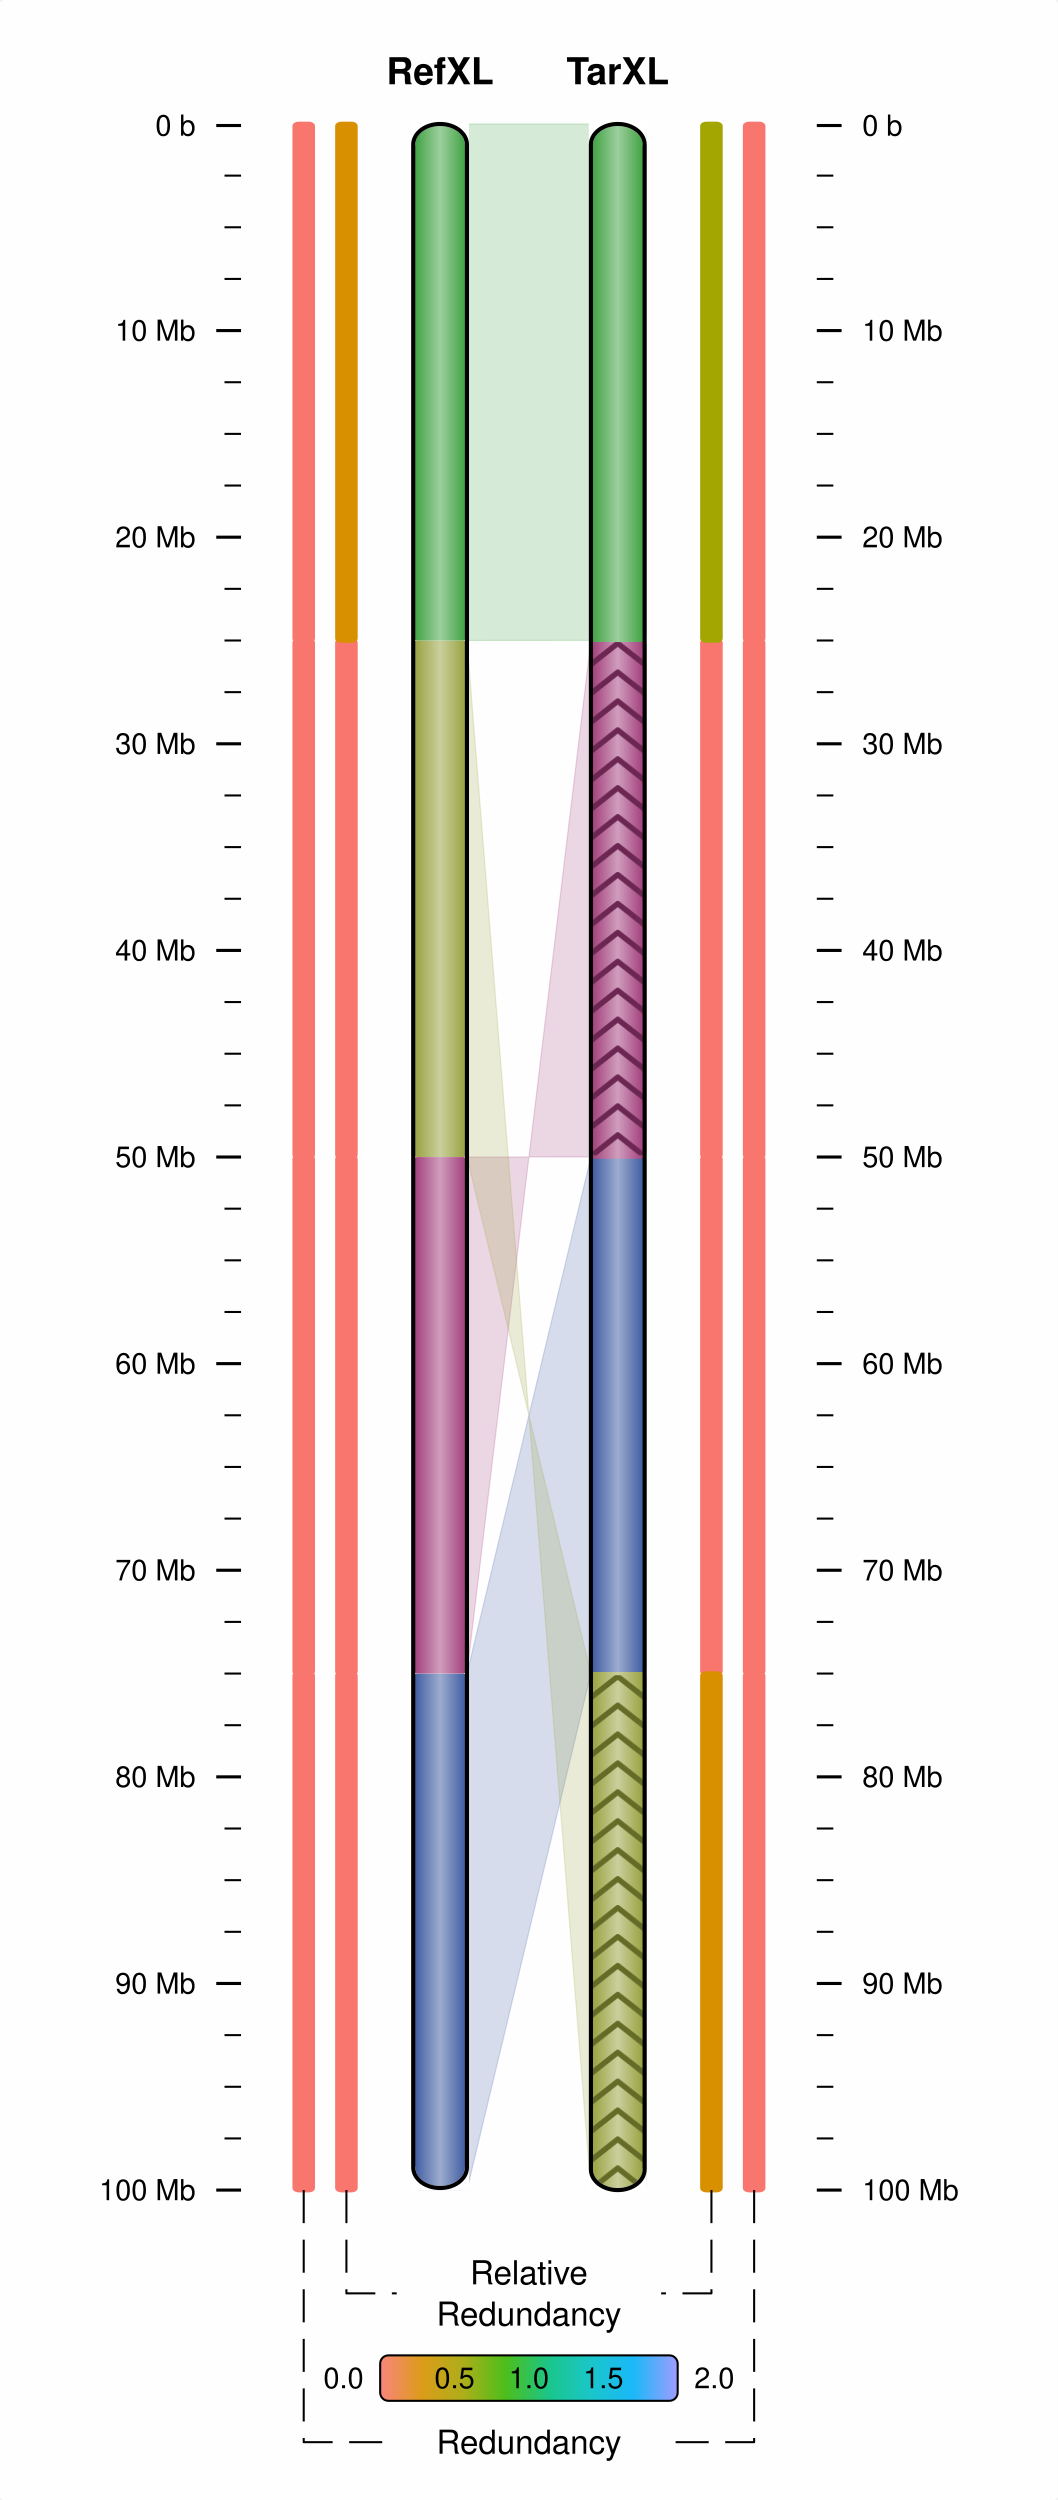
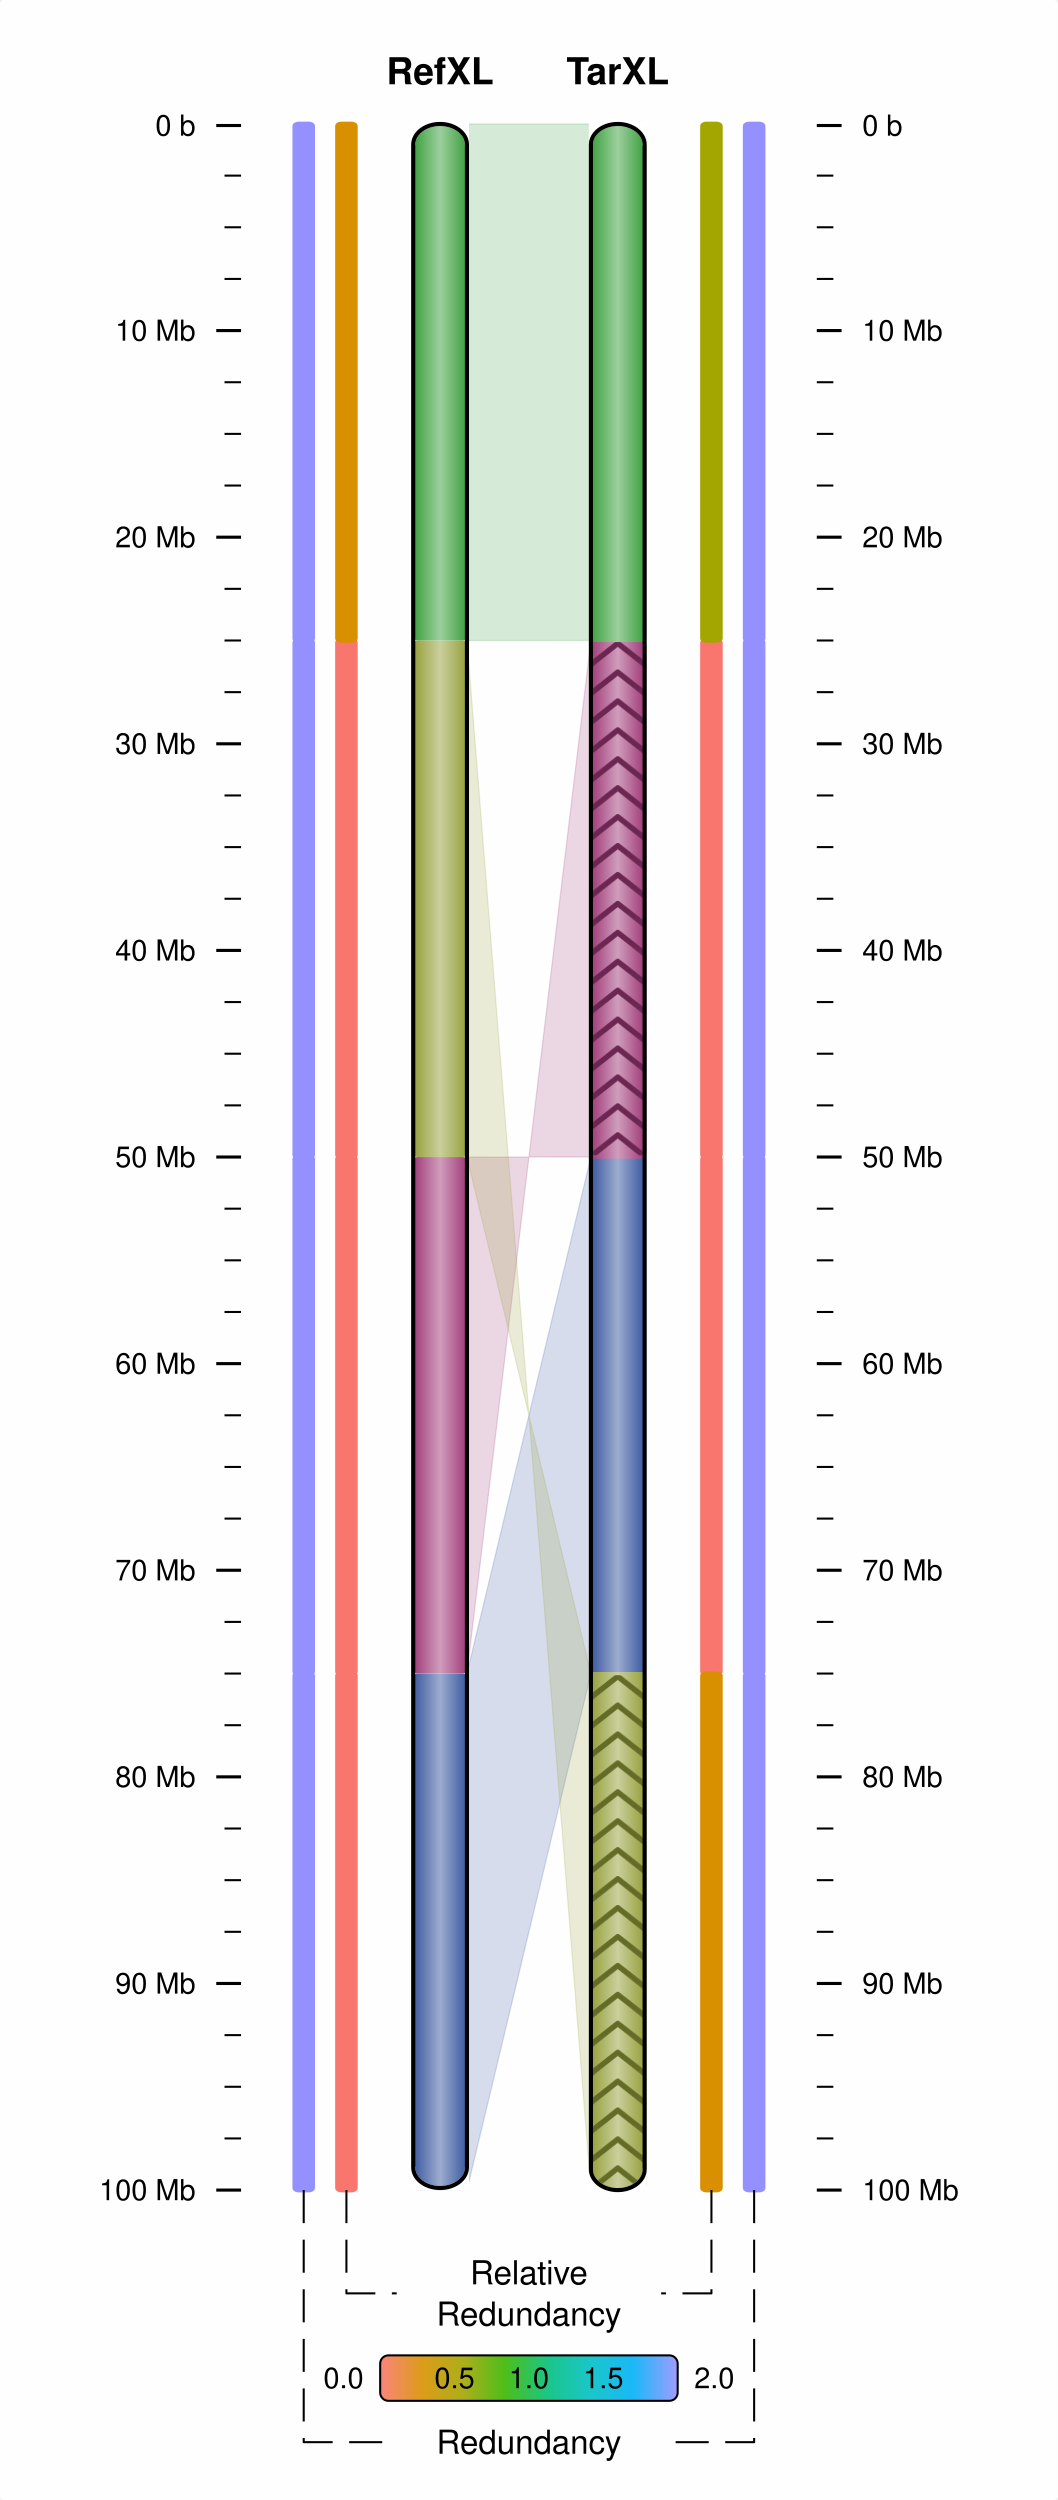
<svg xmlns="http://www.w3.org/2000/svg" viewBox="0 0 256 605">
  <rect x="0" y="0" width="256" height="605" rx="1" ry="1" fill="white" fill-opacity="0.9" stroke="white" stroke-width="0" stroke-opacity="1" />
  <line id="52.33332830.37500058.33332830.375000" x1="52.333" y1="30.375" x2="58.333" y2="30.375" stroke-width="0.75" stroke="black" />
  <text id="47.33332832.825001" x="47.333" y="32.825" dominant-baseline="" baseline-shift="" alignment-baseline="" font-size="7px" font-weight="normal" font-family="Helvetica,Arial" font-variant="normal" text-anchor="end" text-align="start" line-height="125%%">
0 b</text>
  <line id="54.33332842.50000058.33332842.500000" x1="54.333" y1="42.5" x2="58.333" y2="42.5" stroke-width="0.5" stroke="black" />
  <line id="54.33332855.00000058.33332855.000000" x1="54.333" y1="55" x2="58.333" y2="55" stroke-width="0.5" stroke="black" />
  <line id="54.33332867.50000058.33332867.500000" x1="54.333" y1="67.5" x2="58.333" y2="67.5" stroke-width="0.5" stroke="black" />
  <line id="52.33332880.00000058.33332880.000000" x1="52.333" y1="80" x2="58.333" y2="80" stroke-width="0.75" stroke="black" />
  <text id="47.33332882.449997" x="47.333" y="82.45" dominant-baseline="" baseline-shift="" alignment-baseline="" font-size="7px" font-weight="normal" font-family="Helvetica,Arial" font-variant="normal" text-anchor="end" text-align="start" line-height="125%%">
10 Mb</text>
  <line id="54.33332892.50000058.33332892.500000" x1="54.333" y1="92.5" x2="58.333" y2="92.5" stroke-width="0.5" stroke="black" />
  <line id="54.333328105.00000058.333328105.000000" x1="54.333" y1="105" x2="58.333" y2="105" stroke-width="0.5" stroke="black" />
  <line id="54.333328117.50000058.333328117.500000" x1="54.333" y1="117.5" x2="58.333" y2="117.5" stroke-width="0.5" stroke="black" />
  <line id="52.333328130.00000058.333328130.000000" x1="52.333" y1="130" x2="58.333" y2="130" stroke-width="0.75" stroke="black" />
  <text id="47.333328132.449997" x="47.333" y="132.45" dominant-baseline="" baseline-shift="" alignment-baseline="" font-size="7px" font-weight="normal" font-family="Helvetica,Arial" font-variant="normal" text-anchor="end" text-align="start" line-height="125%%">
20 Mb</text>
  <line id="54.333328142.50000058.333328142.500000" x1="54.333" y1="142.5" x2="58.333" y2="142.5" stroke-width="0.5" stroke="black" />
  <line id="54.333328155.00000058.333328155.000000" x1="54.333" y1="155" x2="58.333" y2="155" stroke-width="0.5" stroke="black" />
  <line id="54.333328167.50000058.333328167.500000" x1="54.333" y1="167.5" x2="58.333" y2="167.5" stroke-width="0.5" stroke="black" />
  <line id="52.333328180.00000058.333328180.000000" x1="52.333" y1="180" x2="58.333" y2="180" stroke-width="0.75" stroke="black" />
  <text id="47.333328182.449997" x="47.333" y="182.45" dominant-baseline="" baseline-shift="" alignment-baseline="" font-size="7px" font-weight="normal" font-family="Helvetica,Arial" font-variant="normal" text-anchor="end" text-align="start" line-height="125%%">
30 Mb</text>
  <line id="54.333328192.50000058.333328192.500000" x1="54.333" y1="192.5" x2="58.333" y2="192.5" stroke-width="0.5" stroke="black" />
  <line id="54.333328205.00000058.333328205.000000" x1="54.333" y1="205" x2="58.333" y2="205" stroke-width="0.5" stroke="black" />
  <line id="54.333328217.50000058.333328217.500000" x1="54.333" y1="217.5" x2="58.333" y2="217.5" stroke-width="0.5" stroke="black" />
  <line id="52.333328230.00000058.333328230.000000" x1="52.333" y1="230" x2="58.333" y2="230" stroke-width="0.75" stroke="black" />
  <text id="47.333328232.449997" x="47.333" y="232.45" dominant-baseline="" baseline-shift="" alignment-baseline="" font-size="7px" font-weight="normal" font-family="Helvetica,Arial" font-variant="normal" text-anchor="end" text-align="start" line-height="125%%">
40 Mb</text>
  <line id="54.333328242.50000058.333328242.500000" x1="54.333" y1="242.5" x2="58.333" y2="242.5" stroke-width="0.5" stroke="black" />
  <line id="54.333328255.00000058.333328255.000000" x1="54.333" y1="255" x2="58.333" y2="255" stroke-width="0.5" stroke="black" />
  <line id="54.333328267.50000058.333328267.500000" x1="54.333" y1="267.5" x2="58.333" y2="267.5" stroke-width="0.5" stroke="black" />
  <line id="52.333328280.00000058.333328280.000000" x1="52.333" y1="280" x2="58.333" y2="280" stroke-width="0.75" stroke="black" />
  <text id="47.333328282.450012" x="47.333" y="282.45" dominant-baseline="" baseline-shift="" alignment-baseline="" font-size="7px" font-weight="normal" font-family="Helvetica,Arial" font-variant="normal" text-anchor="end" text-align="start" line-height="125%%">
50 Mb</text>
  <line id="54.333328292.50000058.333328292.500000" x1="54.333" y1="292.5" x2="58.333" y2="292.5" stroke-width="0.5" stroke="black" />
  <line id="54.333328305.00000058.333328305.000000" x1="54.333" y1="305" x2="58.333" y2="305" stroke-width="0.5" stroke="black" />
  <line id="54.333328317.50000058.333328317.500000" x1="54.333" y1="317.5" x2="58.333" y2="317.5" stroke-width="0.5" stroke="black" />
  <line id="52.333328330.00000058.333328330.000000" x1="52.333" y1="330" x2="58.333" y2="330" stroke-width="0.75" stroke="black" />
  <text id="47.333328332.450012" x="47.333" y="332.45" dominant-baseline="" baseline-shift="" alignment-baseline="" font-size="7px" font-weight="normal" font-family="Helvetica,Arial" font-variant="normal" text-anchor="end" text-align="start" line-height="125%%">
60 Mb</text>
  <line id="54.333328342.50000058.333328342.500000" x1="54.333" y1="342.5" x2="58.333" y2="342.5" stroke-width="0.5" stroke="black" />
  <line id="54.333328355.00000058.333328355.000000" x1="54.333" y1="355" x2="58.333" y2="355" stroke-width="0.5" stroke="black" />
  <line id="54.333328367.50000058.333328367.500000" x1="54.333" y1="367.5" x2="58.333" y2="367.5" stroke-width="0.5" stroke="black" />
  <line id="52.333328380.00000058.333328380.000000" x1="52.333" y1="380" x2="58.333" y2="380" stroke-width="0.75" stroke="black" />
  <text id="47.333328382.450012" x="47.333" y="382.45" dominant-baseline="" baseline-shift="" alignment-baseline="" font-size="7px" font-weight="normal" font-family="Helvetica,Arial" font-variant="normal" text-anchor="end" text-align="start" line-height="125%%">
70 Mb</text>
  <line id="54.333328392.50000058.333328392.500000" x1="54.333" y1="392.5" x2="58.333" y2="392.5" stroke-width="0.5" stroke="black" />
  <line id="54.333328405.00000058.333328405.000000" x1="54.333" y1="405" x2="58.333" y2="405" stroke-width="0.5" stroke="black" />
  <line id="54.333328417.50000058.333328417.500000" x1="54.333" y1="417.5" x2="58.333" y2="417.5" stroke-width="0.5" stroke="black" />
  <line id="52.333328430.00000058.333328430.000000" x1="52.333" y1="430" x2="58.333" y2="430" stroke-width="0.75" stroke="black" />
  <text id="47.333328432.450012" x="47.333" y="432.45" dominant-baseline="" baseline-shift="" alignment-baseline="" font-size="7px" font-weight="normal" font-family="Helvetica,Arial" font-variant="normal" text-anchor="end" text-align="start" line-height="125%%">
80 Mb</text>
  <line id="54.333328442.50000058.333328442.500000" x1="54.333" y1="442.5" x2="58.333" y2="442.5" stroke-width="0.5" stroke="black" />
  <line id="54.333328455.00000058.333328455.000000" x1="54.333" y1="455" x2="58.333" y2="455" stroke-width="0.5" stroke="black" />
  <line id="54.333328467.50000058.333328467.500000" x1="54.333" y1="467.5" x2="58.333" y2="467.5" stroke-width="0.5" stroke="black" />
  <line id="52.333328480.00000058.333328480.000000" x1="52.333" y1="480" x2="58.333" y2="480" stroke-width="0.75" stroke="black" />
  <text id="47.333328482.450012" x="47.333" y="482.45" dominant-baseline="" baseline-shift="" alignment-baseline="" font-size="7px" font-weight="normal" font-family="Helvetica,Arial" font-variant="normal" text-anchor="end" text-align="start" line-height="125%%">
90 Mb</text>
  <line id="54.333328492.50000058.333328492.500000" x1="54.333" y1="492.5" x2="58.333" y2="492.5" stroke-width="0.5" stroke="black" />
  <line id="54.333328505.00000058.333328505.000000" x1="54.333" y1="505" x2="58.333" y2="505" stroke-width="0.5" stroke="black" />
  <line id="54.333328517.50000058.333328517.500000" x1="54.333" y1="517.5" x2="58.333" y2="517.5" stroke-width="0.5" stroke="black" />
  <line id="52.333328530.00000058.333328530.000000" x1="52.333" y1="530" x2="58.333" y2="530" stroke-width="0.75" stroke="black" />
  <text id="47.333328532.450012" x="47.333" y="532.45" dominant-baseline="" baseline-shift="" alignment-baseline="" font-size="7px" font-weight="normal" font-family="Helvetica,Arial" font-variant="normal" text-anchor="end" text-align="start" line-height="125%%">
100 Mb</text>
  <line id="203.66667230.375000197.66667230.375000" x1="203.667" y1="30.375" x2="197.667" y2="30.375" stroke-width="0.75" stroke="black" />
  <text id="208.66667232.825001" x="208.667" y="32.825" dominant-baseline="" baseline-shift="" alignment-baseline="" font-size="7px" font-weight="normal" font-family="Helvetica,Arial" font-variant="normal" text-anchor="start" text-align="start" line-height="125%%">
0 b</text>
  <line id="201.66667242.500000197.66667242.500000" x1="201.667" y1="42.5" x2="197.667" y2="42.5" stroke-width="0.5" stroke="black" />
  <line id="201.66667255.000000197.66667255.000000" x1="201.667" y1="55" x2="197.667" y2="55" stroke-width="0.5" stroke="black" />
  <line id="201.66667267.500000197.66667267.500000" x1="201.667" y1="67.5" x2="197.667" y2="67.5" stroke-width="0.5" stroke="black" />
  <line id="203.66667280.000000197.66667280.000000" x1="203.667" y1="80" x2="197.667" y2="80" stroke-width="0.75" stroke="black" />
  <text id="208.66667282.449997" x="208.667" y="82.45" dominant-baseline="" baseline-shift="" alignment-baseline="" font-size="7px" font-weight="normal" font-family="Helvetica,Arial" font-variant="normal" text-anchor="start" text-align="start" line-height="125%%">
10 Mb</text>
  <line id="201.66667292.500000197.66667292.500000" x1="201.667" y1="92.5" x2="197.667" y2="92.5" stroke-width="0.5" stroke="black" />
  <line id="201.666672105.000000197.666672105.000000" x1="201.667" y1="105" x2="197.667" y2="105" stroke-width="0.5" stroke="black" />
  <line id="201.666672117.500000197.666672117.500000" x1="201.667" y1="117.5" x2="197.667" y2="117.5" stroke-width="0.5" stroke="black" />
  <line id="203.666672130.000000197.666672130.000000" x1="203.667" y1="130" x2="197.667" y2="130" stroke-width="0.75" stroke="black" />
  <text id="208.666672132.449997" x="208.667" y="132.45" dominant-baseline="" baseline-shift="" alignment-baseline="" font-size="7px" font-weight="normal" font-family="Helvetica,Arial" font-variant="normal" text-anchor="start" text-align="start" line-height="125%%">
20 Mb</text>
  <line id="201.666672142.500000197.666672142.500000" x1="201.667" y1="142.5" x2="197.667" y2="142.5" stroke-width="0.5" stroke="black" />
  <line id="201.666672155.000000197.666672155.000000" x1="201.667" y1="155" x2="197.667" y2="155" stroke-width="0.5" stroke="black" />
  <line id="201.666672167.500000197.666672167.500000" x1="201.667" y1="167.5" x2="197.667" y2="167.5" stroke-width="0.5" stroke="black" />
  <line id="203.666672180.000000197.666672180.000000" x1="203.667" y1="180" x2="197.667" y2="180" stroke-width="0.75" stroke="black" />
  <text id="208.666672182.449997" x="208.667" y="182.45" dominant-baseline="" baseline-shift="" alignment-baseline="" font-size="7px" font-weight="normal" font-family="Helvetica,Arial" font-variant="normal" text-anchor="start" text-align="start" line-height="125%%">
30 Mb</text>
  <line id="201.666672192.500000197.666672192.500000" x1="201.667" y1="192.5" x2="197.667" y2="192.5" stroke-width="0.5" stroke="black" />
  <line id="201.666672205.000000197.666672205.000000" x1="201.667" y1="205" x2="197.667" y2="205" stroke-width="0.5" stroke="black" />
  <line id="201.666672217.500000197.666672217.500000" x1="201.667" y1="217.5" x2="197.667" y2="217.5" stroke-width="0.5" stroke="black" />
  <line id="203.666672230.000000197.666672230.000000" x1="203.667" y1="230" x2="197.667" y2="230" stroke-width="0.75" stroke="black" />
  <text id="208.666672232.449997" x="208.667" y="232.45" dominant-baseline="" baseline-shift="" alignment-baseline="" font-size="7px" font-weight="normal" font-family="Helvetica,Arial" font-variant="normal" text-anchor="start" text-align="start" line-height="125%%">
40 Mb</text>
  <line id="201.666672242.500000197.666672242.500000" x1="201.667" y1="242.5" x2="197.667" y2="242.5" stroke-width="0.5" stroke="black" />
  <line id="201.666672255.000000197.666672255.000000" x1="201.667" y1="255" x2="197.667" y2="255" stroke-width="0.5" stroke="black" />
  <line id="201.666672267.500000197.666672267.500000" x1="201.667" y1="267.5" x2="197.667" y2="267.5" stroke-width="0.5" stroke="black" />
  <line id="203.666672280.000000197.666672280.000000" x1="203.667" y1="280" x2="197.667" y2="280" stroke-width="0.75" stroke="black" />
  <text id="208.666672282.450012" x="208.667" y="282.45" dominant-baseline="" baseline-shift="" alignment-baseline="" font-size="7px" font-weight="normal" font-family="Helvetica,Arial" font-variant="normal" text-anchor="start" text-align="start" line-height="125%%">
50 Mb</text>
  <line id="201.666672292.500000197.666672292.500000" x1="201.667" y1="292.5" x2="197.667" y2="292.5" stroke-width="0.5" stroke="black" />
  <line id="201.666672305.000000197.666672305.000000" x1="201.667" y1="305" x2="197.667" y2="305" stroke-width="0.5" stroke="black" />
  <line id="201.666672317.500000197.666672317.500000" x1="201.667" y1="317.5" x2="197.667" y2="317.5" stroke-width="0.5" stroke="black" />
  <line id="203.666672330.000000197.666672330.000000" x1="203.667" y1="330" x2="197.667" y2="330" stroke-width="0.75" stroke="black" />
  <text id="208.666672332.450012" x="208.667" y="332.45" dominant-baseline="" baseline-shift="" alignment-baseline="" font-size="7px" font-weight="normal" font-family="Helvetica,Arial" font-variant="normal" text-anchor="start" text-align="start" line-height="125%%">
60 Mb</text>
  <line id="201.666672342.500000197.666672342.500000" x1="201.667" y1="342.5" x2="197.667" y2="342.5" stroke-width="0.5" stroke="black" />
  <line id="201.666672355.000000197.666672355.000000" x1="201.667" y1="355" x2="197.667" y2="355" stroke-width="0.5" stroke="black" />
  <line id="201.666672367.500000197.666672367.500000" x1="201.667" y1="367.5" x2="197.667" y2="367.5" stroke-width="0.5" stroke="black" />
  <line id="203.666672380.000000197.666672380.000000" x1="203.667" y1="380" x2="197.667" y2="380" stroke-width="0.75" stroke="black" />
  <text id="208.666672382.450012" x="208.667" y="382.45" dominant-baseline="" baseline-shift="" alignment-baseline="" font-size="7px" font-weight="normal" font-family="Helvetica,Arial" font-variant="normal" text-anchor="start" text-align="start" line-height="125%%">
70 Mb</text>
  <line id="201.666672392.500000197.666672392.500000" x1="201.667" y1="392.5" x2="197.667" y2="392.5" stroke-width="0.5" stroke="black" />
  <line id="201.666672405.000000197.666672405.000000" x1="201.667" y1="405" x2="197.667" y2="405" stroke-width="0.5" stroke="black" />
  <line id="201.666672417.500000197.666672417.500000" x1="201.667" y1="417.5" x2="197.667" y2="417.5" stroke-width="0.5" stroke="black" />
  <line id="203.666672430.000000197.666672430.000000" x1="203.667" y1="430" x2="197.667" y2="430" stroke-width="0.75" stroke="black" />
  <text id="208.666672432.450012" x="208.667" y="432.45" dominant-baseline="" baseline-shift="" alignment-baseline="" font-size="7px" font-weight="normal" font-family="Helvetica,Arial" font-variant="normal" text-anchor="start" text-align="start" line-height="125%%">
80 Mb</text>
  <line id="201.666672442.500000197.666672442.500000" x1="201.667" y1="442.5" x2="197.667" y2="442.5" stroke-width="0.5" stroke="black" />
  <line id="201.666672455.000000197.666672455.000000" x1="201.667" y1="455" x2="197.667" y2="455" stroke-width="0.5" stroke="black" />
  <line id="201.666672467.500000197.666672467.500000" x1="201.667" y1="467.5" x2="197.667" y2="467.5" stroke-width="0.5" stroke="black" />
  <line id="203.666672480.000000197.666672480.000000" x1="203.667" y1="480" x2="197.667" y2="480" stroke-width="0.75" stroke="black" />
  <text id="208.666672482.450012" x="208.667" y="482.45" dominant-baseline="" baseline-shift="" alignment-baseline="" font-size="7px" font-weight="normal" font-family="Helvetica,Arial" font-variant="normal" text-anchor="start" text-align="start" line-height="125%%">
90 Mb</text>
  <line id="201.666672492.500000197.666672492.500000" x1="201.667" y1="492.5" x2="197.667" y2="492.5" stroke-width="0.5" stroke="black" />
  <line id="201.666672505.000000197.666672505.000000" x1="201.667" y1="505" x2="197.667" y2="505" stroke-width="0.5" stroke="black" />
  <line id="201.666672517.500000197.666672517.500000" x1="201.667" y1="517.5" x2="197.667" y2="517.5" stroke-width="0.5" stroke="black" />
  <line id="203.666672530.000000197.666672530.000000" x1="203.667" y1="530" x2="197.667" y2="530" stroke-width="0.75" stroke="black" />
  <text id="208.666672532.450012" x="208.667" y="532.45" dominant-baseline="" baseline-shift="" alignment-baseline="" font-size="7px" font-weight="normal" font-family="Helvetica,Arial" font-variant="normal" text-anchor="start" text-align="start" line-height="125%%">
100 Mb</text>
  <defs id="">
    <linearGradient id="grad100.000000405.006500" x1="0%" y1="0%" x2="100%" y2="0%">
      <stop offset="0%" stop-color="#3B59A0" stop-opacity="1" />
      <stop offset="50%" stop-color="#9DACCF" stop-opacity="1" />
      <stop offset="100%" stop-color="#3B59A0" stop-opacity="1" />
    </linearGradient>
  </defs>
  <rect x="100" y="405.007" width="13" height="124.992" rx="1" ry="1" fill="url(#grad100.000000405.006500)" fill-opacity="1" stroke-width="0.75" stroke-opacity="1" />
  <defs id="">
    <linearGradient id="grad100.000000405.006500NRC" x1="0%" y1="0%" x2="100%" y2="0%">
      <stop offset="100%" stop-color="#F8766D" stop-opacity="1" />
    </linearGradient>
  </defs>
  <rect x="81.667" y="405.007" width="4.333" height="124.992" rx="1" ry="0.5" fill="url(#grad100.000000405.006500NRC)" fill-opacity="1" stroke="url(#grad100.000000405.006500NRC)" stroke-width="1.125" stroke-opacity="1" />
  <defs id="">
    <linearGradient id="grad100.000000405.006500NRCRedun" x1="0%" y1="0%" x2="100%" y2="0%">
-       <stop offset="100%" stop-color="#F8766D" stop-opacity="1" />
+       <stop offset="100%" stop-color="#9590FF" stop-opacity="1" />
    </linearGradient>
  </defs>
  <rect x="71.333" y="405.007" width="4.333" height="124.992" rx="1" ry="0.5" fill="url(#grad100.000000405.006500NRCRedun)" fill-opacity="1" stroke="url(#grad100.000000405.006500NRCRedun)" stroke-width="1.125" stroke-opacity="1" />
  <defs id="">
    <linearGradient id="grad143.000000280.010498" x1="0%" y1="0%" x2="100%" y2="0%">
      <stop offset="0%" stop-color="#3B59A0" stop-opacity="1" />
      <stop offset="50%" stop-color="#9DACCF" stop-opacity="1" />
      <stop offset="100%" stop-color="#3B59A0" stop-opacity="1" />
    </linearGradient>
  </defs>
  <rect x="143" y="280.01" width="13" height="124.978" rx="1" ry="1" fill="url(#grad143.000000280.010498)" fill-opacity="1" stroke="url(#grad143.000000280.010498)" stroke-width="0.75" stroke-opacity="1" />
  <defs id="">
    <linearGradient id="grad143.000000280.010498NRC" x1="0%" y1="0%" x2="100%" y2="0%">
      <stop offset="100%" stop-color="#F8766D" stop-opacity="1" />
    </linearGradient>
  </defs>
  <rect x="170" y="280.01" width="4.333" height="124.978" rx="1" ry="0.5" fill="url(#grad143.000000280.010498NRC)" fill-opacity="1" stroke="url(#grad143.000000280.010498NRC)" stroke-width="1.125" stroke-opacity="1" />
  <defs id="">
    <linearGradient id="grad143.000000280.010498NRCRedun" x1="0%" y1="0%" x2="100%" y2="0%">
-       <stop offset="100%" stop-color="#F8766D" stop-opacity="1" />
+       <stop offset="100%" stop-color="#9590FF" stop-opacity="1" />
    </linearGradient>
  </defs>
  <rect x="180.333" y="280.01" width="4.333" height="124.978" rx="1" ry="0.5" fill="url(#grad143.000000280.010498NRCRedun)" fill-opacity="1" stroke="url(#grad143.000000280.010498NRCRedun)" stroke-width="1.125" stroke-opacity="1" />
  <polygon points="113,405.007 113,529.998 143,404.988 143,280.01 " fill="#3B59A0" stroke="#3B59A0" stroke-width="0.3" stroke-opacity="0.2" fill-opacity="0.2" />
  <defs id="">
    <linearGradient id="grad100.000000280.005493" x1="0%" y1="0%" x2="100%" y2="0%">
      <stop offset="0%" stop-color="#A03B79" stop-opacity="1" />
      <stop offset="50%" stop-color="#CF9DBC" stop-opacity="1" />
      <stop offset="100%" stop-color="#A03B79" stop-opacity="1" />
    </linearGradient>
  </defs>
  <rect x="100" y="280.005" width="13" height="124.99" rx="1" ry="1" fill="url(#grad100.000000280.005493)" fill-opacity="1" stroke-width="0.75" stroke-opacity="1" />
  <defs id="">
    <linearGradient id="grad100.000000280.005493NRC" x1="0%" y1="0%" x2="100%" y2="0%">
      <stop offset="100%" stop-color="#F8766D" stop-opacity="1" />
    </linearGradient>
  </defs>
  <rect x="81.667" y="280.005" width="4.333" height="124.99" rx="1" ry="0.5" fill="url(#grad100.000000280.005493NRC)" fill-opacity="1" stroke="url(#grad100.000000280.005493NRC)" stroke-width="1.125" stroke-opacity="1" />
  <defs id="">
    <linearGradient id="grad100.000000280.005493NRCRedun" x1="0%" y1="0%" x2="100%" y2="0%">
-       <stop offset="100%" stop-color="#F8766D" stop-opacity="1" />
+       <stop offset="100%" stop-color="#9590FF" stop-opacity="1" />
    </linearGradient>
  </defs>
  <rect x="71.333" y="280.005" width="4.333" height="124.99" rx="1" ry="0.5" fill="url(#grad100.000000280.005493NRCRedun)" fill-opacity="1" stroke="url(#grad100.000000280.005493NRCRedun)" stroke-width="1.125" stroke-opacity="1" />
  <defs id="">
    <linearGradient id="grad143.000000155.009995" x1="0%" y1="0%" x2="100%" y2="0%">
      <stop offset="0%" stop-color="#A03B79" stop-opacity="1" />
      <stop offset="50%" stop-color="#CF9DBC" stop-opacity="1" />
      <stop offset="100%" stop-color="#A03B79" stop-opacity="1" />
    </linearGradient>
  </defs>
  <rect x="143" y="155.01" width="13" height="124.975" rx="1" ry="1" fill="url(#grad143.000000155.009995)" fill-opacity="1" stroke="url(#grad143.000000155.009995)" stroke-width="0.75" stroke-opacity="1" />
  <defs id="">
    <pattern id="Wavy143.000000155.009995" x="143" y="155.01" width="13" height="7" patternUnits="userSpaceOnUse">
      <path id="" d="m -0.665,6.335 l 7.165,-5.67 l 7.165,5.67 " fill="none" fill-opacity="0.9" stroke="#6B2751" stroke-opacity="1" stroke-linejoin="round" stroke-width="1.33" />
    </pattern>
  </defs>
  <rect x="143" y="155.01" width="13" height="124.975" rx="1" ry="1" fill="url(#Wavy143.000000155.009995)" fill-opacity="1" stroke="url(#grad143.000000155.009995)" stroke-width="0.75" stroke-opacity="1" />
  <defs id="">
    <linearGradient id="grad143.000000155.009995NRC" x1="0%" y1="0%" x2="100%" y2="0%">
      <stop offset="100%" stop-color="#F8766D" stop-opacity="1" />
    </linearGradient>
  </defs>
  <rect x="170" y="155.01" width="4.333" height="124.975" rx="1" ry="0.5" fill="url(#grad143.000000155.009995NRC)" fill-opacity="1" stroke="url(#grad143.000000155.009995NRC)" stroke-width="1.125" stroke-opacity="1" />
  <defs id="">
    <linearGradient id="grad143.000000155.009995NRCRedun" x1="0%" y1="0%" x2="100%" y2="0%">
-       <stop offset="100%" stop-color="#F8766D" stop-opacity="1" />
+       <stop offset="100%" stop-color="#9590FF" stop-opacity="1" />
    </linearGradient>
  </defs>
  <rect x="180.333" y="155.01" width="4.333" height="124.975" rx="1" ry="0.5" fill="url(#grad143.000000155.009995NRCRedun)" fill-opacity="1" stroke="url(#grad143.000000155.009995NRCRedun)" stroke-width="1.125" stroke-opacity="1" />
  <polygon points="113,280.005 113,404.996 143,155.01 143,279.985 " fill="#A03B79" stroke="#A03B79" stroke-width="0.3" stroke-opacity="0.2" fill-opacity="0.2" />
  <defs id="">
    <linearGradient id="grad100.000000154.996002" x1="0%" y1="0%" x2="100%" y2="0%">
      <stop offset="0%" stop-color="#96A03B" stop-opacity="1" />
      <stop offset="50%" stop-color="#CACF9D" stop-opacity="1" />
      <stop offset="100%" stop-color="#96A03B" stop-opacity="1" />
    </linearGradient>
  </defs>
  <rect x="100" y="154.996" width="13" height="124.991" rx="1" ry="1" fill="url(#grad100.000000154.996002)" fill-opacity="1" stroke-width="0.75" stroke-opacity="1" />
  <defs id="">
    <linearGradient id="grad100.000000154.996002NRC" x1="0%" y1="0%" x2="100%" y2="0%">
      <stop offset="100%" stop-color="#F8766D" stop-opacity="1" />
    </linearGradient>
  </defs>
  <rect x="81.667" y="154.996" width="4.333" height="124.991" rx="1" ry="0.5" fill="url(#grad100.000000154.996002NRC)" fill-opacity="1" stroke="url(#grad100.000000154.996002NRC)" stroke-width="1.125" stroke-opacity="1" />
  <defs id="">
    <linearGradient id="grad100.000000154.996002NRCRedun" x1="0%" y1="0%" x2="100%" y2="0%">
-       <stop offset="100%" stop-color="#F8766D" stop-opacity="1" />
+       <stop offset="100%" stop-color="#9590FF" stop-opacity="1" />
    </linearGradient>
  </defs>
  <rect x="71.333" y="154.996" width="4.333" height="124.991" rx="1" ry="0.5" fill="url(#grad100.000000154.996002NRCRedun)" fill-opacity="1" stroke="url(#grad100.000000154.996002NRCRedun)" stroke-width="1.125" stroke-opacity="1" />
  <defs id="">
    <linearGradient id="grad143.000000405.015015" x1="0%" y1="0%" x2="100%" y2="0%">
      <stop offset="0%" stop-color="#96A03B" stop-opacity="1" />
      <stop offset="50%" stop-color="#CACF9D" stop-opacity="1" />
      <stop offset="100%" stop-color="#96A03B" stop-opacity="1" />
    </linearGradient>
  </defs>
  <rect x="143" y="405.015" width="13" height="124.985" rx="1" ry="1" fill="url(#grad143.000000405.015015)" fill-opacity="1" stroke="url(#grad143.000000405.015015)" stroke-width="0.75" stroke-opacity="1" />
  <defs id="">
    <pattern id="Wavy143.000000405.015015" x="143" y="405.015" width="13" height="7" patternUnits="userSpaceOnUse">
      <path id="" d="m -0.665,6.335 l 7.165,-5.67 l 7.165,5.67 " fill="none" fill-opacity="0.9" stroke="#646B27" stroke-opacity="1" stroke-linejoin="round" stroke-width="1.33" />
    </pattern>
  </defs>
  <rect x="143" y="405.015" width="13" height="124.985" rx="1" ry="1" fill="url(#Wavy143.000000405.015015)" fill-opacity="1" stroke="url(#grad143.000000405.015015)" stroke-width="0.75" stroke-opacity="1" />
  <defs id="">
    <linearGradient id="grad143.000000405.015015NRC" x1="0%" y1="0%" x2="100%" y2="0%">
      <stop offset="100%" stop-color="#D89000" stop-opacity="1" />
    </linearGradient>
  </defs>
  <rect x="170" y="405.015" width="4.333" height="124.985" rx="1" ry="0.5" fill="url(#grad143.000000405.015015NRC)" fill-opacity="1" stroke="url(#grad143.000000405.015015NRC)" stroke-width="1.125" stroke-opacity="1" />
  <defs id="">
    <linearGradient id="grad143.000000405.015015NRCRedun" x1="0%" y1="0%" x2="100%" y2="0%">
-       <stop offset="100%" stop-color="#F8766D" stop-opacity="1" />
+       <stop offset="100%" stop-color="#9590FF" stop-opacity="1" />
    </linearGradient>
  </defs>
  <rect x="180.333" y="405.015" width="4.333" height="124.985" rx="1" ry="0.5" fill="url(#grad143.000000405.015015NRCRedun)" fill-opacity="1" stroke="url(#grad143.000000405.015015NRCRedun)" stroke-width="1.125" stroke-opacity="1" />
  <polygon points="113,154.996 113,279.987 143,405.015 143,530 " fill="#96A03B" stroke="#96A03B" stroke-width="0.3" stroke-opacity="0.2" fill-opacity="0.2" />
  <defs id="">
    <linearGradient id="grad100.00000030.000000" x1="0%" y1="0%" x2="100%" y2="0%">
      <stop offset="0%" stop-color="#3BA03E" stop-opacity="1" />
      <stop offset="50%" stop-color="#9DCF9E" stop-opacity="1" />
      <stop offset="100%" stop-color="#3BA03E" stop-opacity="1" />
    </linearGradient>
  </defs>
  <rect x="100" y="30" width="13" height="124.992" rx="1" ry="1" fill="url(#grad100.00000030.000000)" fill-opacity="1" stroke-width="0.75" stroke-opacity="1" />
  <defs id="">
    <linearGradient id="grad100.00000030.000000NRC" x1="0%" y1="0%" x2="100%" y2="0%">
      <stop offset="100%" stop-color="#D89000" stop-opacity="1" />
    </linearGradient>
  </defs>
  <rect x="81.667" y="30" width="4.333" height="124.992" rx="1" ry="0.5" fill="url(#grad100.00000030.000000NRC)" fill-opacity="1" stroke="url(#grad100.00000030.000000NRC)" stroke-width="1.125" stroke-opacity="1" />
  <defs id="">
    <linearGradient id="grad100.00000030.000000NRCRedun" x1="0%" y1="0%" x2="100%" y2="0%">
-       <stop offset="100%" stop-color="#F8766D" stop-opacity="1" />
+       <stop offset="100%" stop-color="#9590FF" stop-opacity="1" />
    </linearGradient>
  </defs>
  <rect x="71.333" y="30" width="4.333" height="124.992" rx="1" ry="0.5" fill="url(#grad100.00000030.000000NRCRedun)" fill-opacity="1" stroke="url(#grad100.00000030.000000NRCRedun)" stroke-width="1.125" stroke-opacity="1" />
  <defs id="">
    <linearGradient id="grad143.00000030.000000" x1="0%" y1="0%" x2="100%" y2="0%">
      <stop offset="0%" stop-color="#3BA03E" stop-opacity="1" />
      <stop offset="50%" stop-color="#9DCF9E" stop-opacity="1" />
      <stop offset="100%" stop-color="#3BA03E" stop-opacity="1" />
    </linearGradient>
  </defs>
  <rect x="143" y="30" width="13" height="124.982" rx="1" ry="1" fill="url(#grad143.00000030.000000)" fill-opacity="1" stroke="url(#grad143.00000030.000000)" stroke-width="0.75" stroke-opacity="1" />
  <defs id="">
    <linearGradient id="grad143.00000030.000000NRC" x1="0%" y1="0%" x2="100%" y2="0%">
      <stop offset="100%" stop-color="#A3A500" stop-opacity="1" />
    </linearGradient>
  </defs>
  <rect x="170" y="30" width="4.333" height="124.982" rx="1" ry="0.5" fill="url(#grad143.00000030.000000NRC)" fill-opacity="1" stroke="url(#grad143.00000030.000000NRC)" stroke-width="1.125" stroke-opacity="1" />
  <defs id="">
    <linearGradient id="grad143.00000030.000000NRCRedun" x1="0%" y1="0%" x2="100%" y2="0%">
-       <stop offset="100%" stop-color="#F8766D" stop-opacity="1" />
+       <stop offset="100%" stop-color="#9590FF" stop-opacity="1" />
    </linearGradient>
  </defs>
  <rect x="180.333" y="30" width="4.333" height="124.982" rx="1" ry="0.5" fill="url(#grad143.00000030.000000NRCRedun)" fill-opacity="1" stroke="url(#grad143.00000030.000000NRCRedun)" stroke-width="1.125" stroke-opacity="1" />
  <polygon points="113,30 113,154.992 143,154.982 143,30 " fill="#3BA03E" stroke="#3BA03E" stroke-width="0.3" stroke-opacity="0.2" fill-opacity="0.2" />
  <path id="rhs100.00000030.000000" d="M 100,524.5 a 6.5,5 0 0,0 13,0 v 5 h -13 v -5 z " fill="white" fill-opacity="1" stroke="white" stroke-opacity="1" stroke-linejoin="round" stroke-width="1" />
  <path id="rhs100.00000030.000000" d="M 113,35 a 6.5,5 0 0,0 -13,0 v -5 h 13 v 5 z " fill="white" fill-opacity="1" stroke="white" stroke-opacity="1" stroke-linejoin="round" stroke-width="1" />
  <path id="100.00000030.000000" d="M 100,35 v 489.5 a 6.5,5 0 0,0 13,0 v -489.5 a 6.5,5 0 0,0 -13,0 z " fill="none" fill-opacity="0.9" stroke="black" stroke-opacity="1" stroke-linejoin="round" stroke-width="1" />
  <path id="rhs100.00000030.000000" d="M 143,525 a 6.5,5 0 0,0 13,0 v 5 h -13 v -5 z " fill="white" fill-opacity="1" stroke="white" stroke-opacity="1" stroke-linejoin="round" stroke-width="1" />
  <path id="rhs100.00000030.000000" d="M 156,35 a 6.5,5 0 0,0 -13,0 v -5 h 13 v 5 z " fill="white" fill-opacity="1" stroke="white" stroke-opacity="1" stroke-linejoin="round" stroke-width="1" />
  <path id="143.00000030.000000" d="M 143,35 v 490 a 6.5,5 0 0,0 13,0 v -490 a 6.5,5 0 0,0 -13,0 z " fill="none" fill-opacity="0.9" stroke="black" stroke-opacity="1" stroke-linejoin="round" stroke-width="1" />
  <text id="106.50000020.400000" x="106.5" y="20.4" dominant-baseline="" baseline-shift="" alignment-baseline="" font-size="9px" font-weight="bold" font-family="Helvetica,Arial" font-variant="normal" text-anchor="middle" text-align="start" line-height="125%%">
RefXL</text>
  <text id="149.50000020.400000" x="149.5" y="20.4" dominant-baseline="" baseline-shift="" alignment-baseline="" font-size="9px" font-weight="bold" font-family="Helvetica,Arial" font-variant="normal" text-anchor="middle" text-align="start" line-height="125%%">
TarXL</text>
  <defs id="">
    <linearGradient id="grad92.000000570.000000" x1="0%" y1="0%" x2="100%" y2="0%">
      <stop offset="0%" stop-color="#F8766D" stop-opacity="1" />
      <stop offset="14%" stop-color="#D89000" stop-opacity="1" />
      <stop offset="28%" stop-color="#A3A500" stop-opacity="1" />
      <stop offset="42%" stop-color="#39B600" stop-opacity="1" />
      <stop offset="57%" stop-color="#00BF7D" stop-opacity="1" />
      <stop offset="71%" stop-color="#00BFC4" stop-opacity="1" />
      <stop offset="85%" stop-color="#00B0F6" stop-opacity="1" />
      <stop offset="100%" stop-color="#9590FF" stop-opacity="1" />
    </linearGradient>
  </defs>
  <rect x="92" y="570" width="72" height="11" rx="2" ry="2" fill="url(#grad92.000000570.000000)" fill-opacity="0.9" stroke="black" stroke-width="0.5" stroke-opacity="1" />
  <text id="128.000000552.799988" x="128" y="552.8" dominant-baseline="" baseline-shift="" alignment-baseline="" font-size="8px" font-family="Helvetica,Arial" font-variant="normal" text-anchor="middle" text-align="start" line-height="125%%">
Relative</text>
  <text id="128.000000562.799988" x="128" y="562.8" dominant-baseline="" baseline-shift="" alignment-baseline="" font-size="8px" font-family="Helvetica,Arial" font-variant="normal" text-anchor="middle" text-align="start" line-height="125%%">
Redundancy</text>
  <text id="128.000000593.799988" x="128" y="593.8" dominant-baseline="" baseline-shift="" alignment-baseline="" font-size="8px" font-family="Helvetica,Arial" font-variant="normal" text-anchor="middle" text-align="start" line-height="125%%">
Redundancy</text>
  <text id="88.000000575.500000" x="88" y="575.5" dy="2.45" dominant-baseline="" baseline-shift="" alignment-baseline="" font-size="7px" font-family="Helvetica,Arial" font-variant="normal" text-anchor="end" text-align="start" line-height="125%%">
0.0</text>
  <text id="168.000000575.500000" x="168" y="575.5" dy="2.45" dominant-baseline="" baseline-shift="" alignment-baseline="" font-size="7px" font-family="Helvetica,Arial" font-variant="normal" text-anchor="start" text-align="start" line-height="125%%">
2.0</text>
  <text id="110.000000575.500000" x="110" y="575.5" dy="2.45" dominant-baseline="" baseline-shift="" alignment-baseline="" font-size="7px" font-family="Helvetica,Arial" font-variant="normal" text-anchor="middle" text-align="start" line-height="125%%">
0.5</text>
  <text id="128.000000575.500000" x="128" y="575.5" dy="2.45" dominant-baseline="" baseline-shift="" alignment-baseline="" font-size="7px" font-family="Helvetica,Arial" font-variant="normal" text-anchor="middle" text-align="start" line-height="125%%">
1.0</text>
  <text id="146.000000575.500000" x="146" y="575.5" dy="2.45" dominant-baseline="" baseline-shift="" alignment-baseline="" font-size="7px" font-family="Helvetica,Arial" font-variant="normal" text-anchor="middle" text-align="start" line-height="125%%">
1.5</text>
  <path id="" d="M 83.833,529.998 V 555 H 96 " fill="none" fill-opacity="0.9" stroke="black" stroke-opacity="1" stroke-linejoin="round" stroke-dasharray="8 4" stroke-width="0.5" />
  <path id="" d="M 172.167,530 V 555 H 160 " fill="none" fill-opacity="0.9" stroke="black" stroke-opacity="1" stroke-linejoin="round" stroke-dasharray="8 4" stroke-width="0.5" />
  <path id="" d="M 73.5,529.998 V 591 H 96 " fill="none" fill-opacity="0.9" stroke="black" stroke-opacity="1" stroke-linejoin="round" stroke-dasharray="8 4" stroke-width="0.5" />
  <path id="" d="M 182.5,530 V 591 H 160 " fill="none" fill-opacity="0.9" stroke="black" stroke-opacity="1" stroke-linejoin="round" stroke-dasharray="8 4" stroke-width="0.5" />
</svg>
